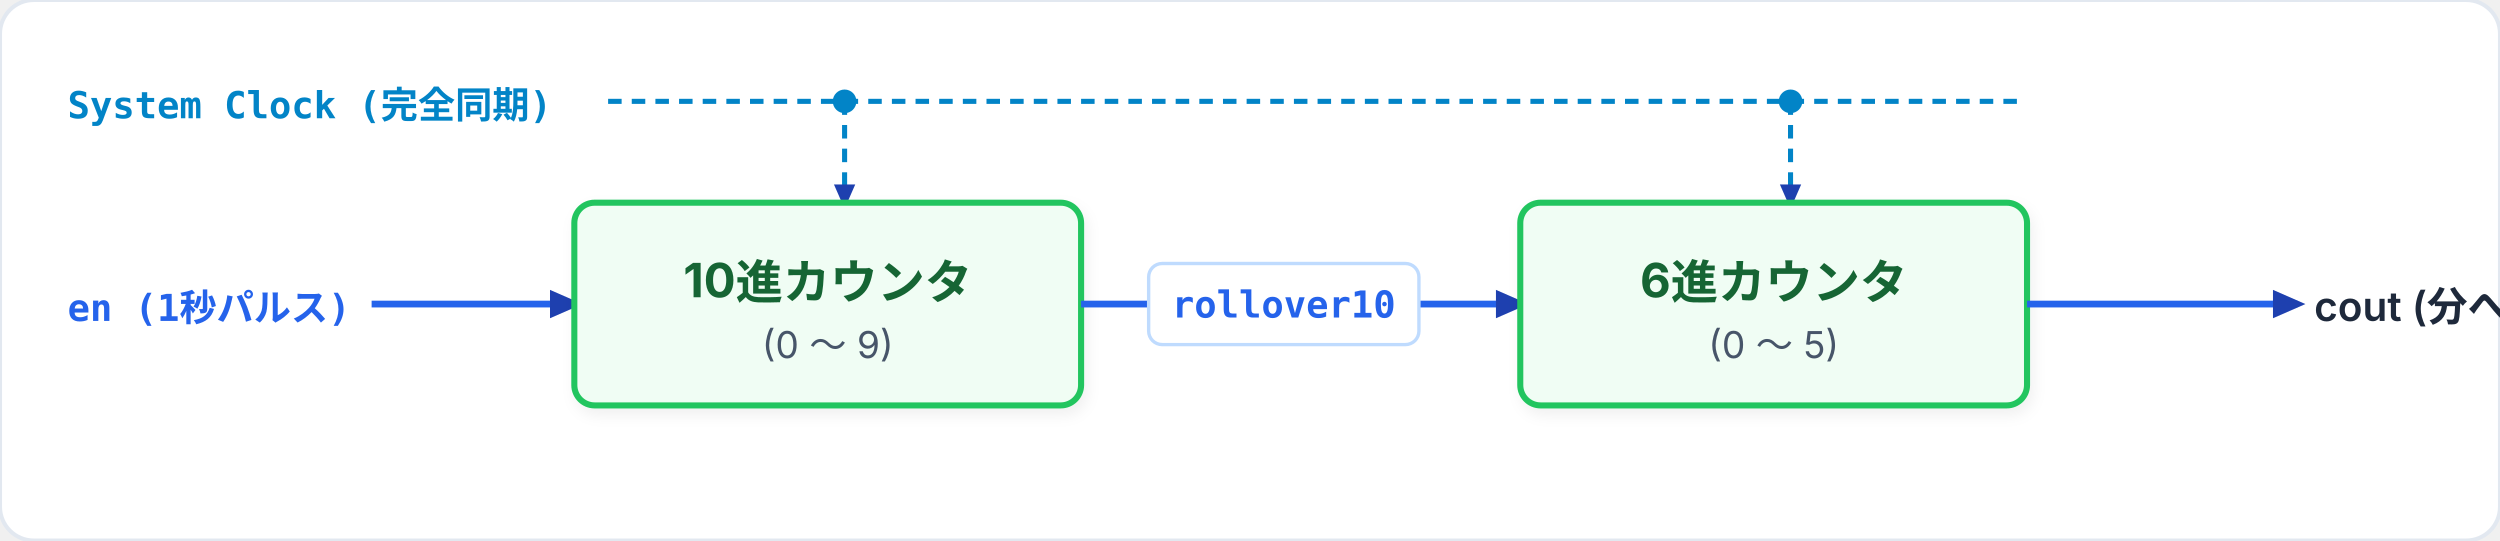
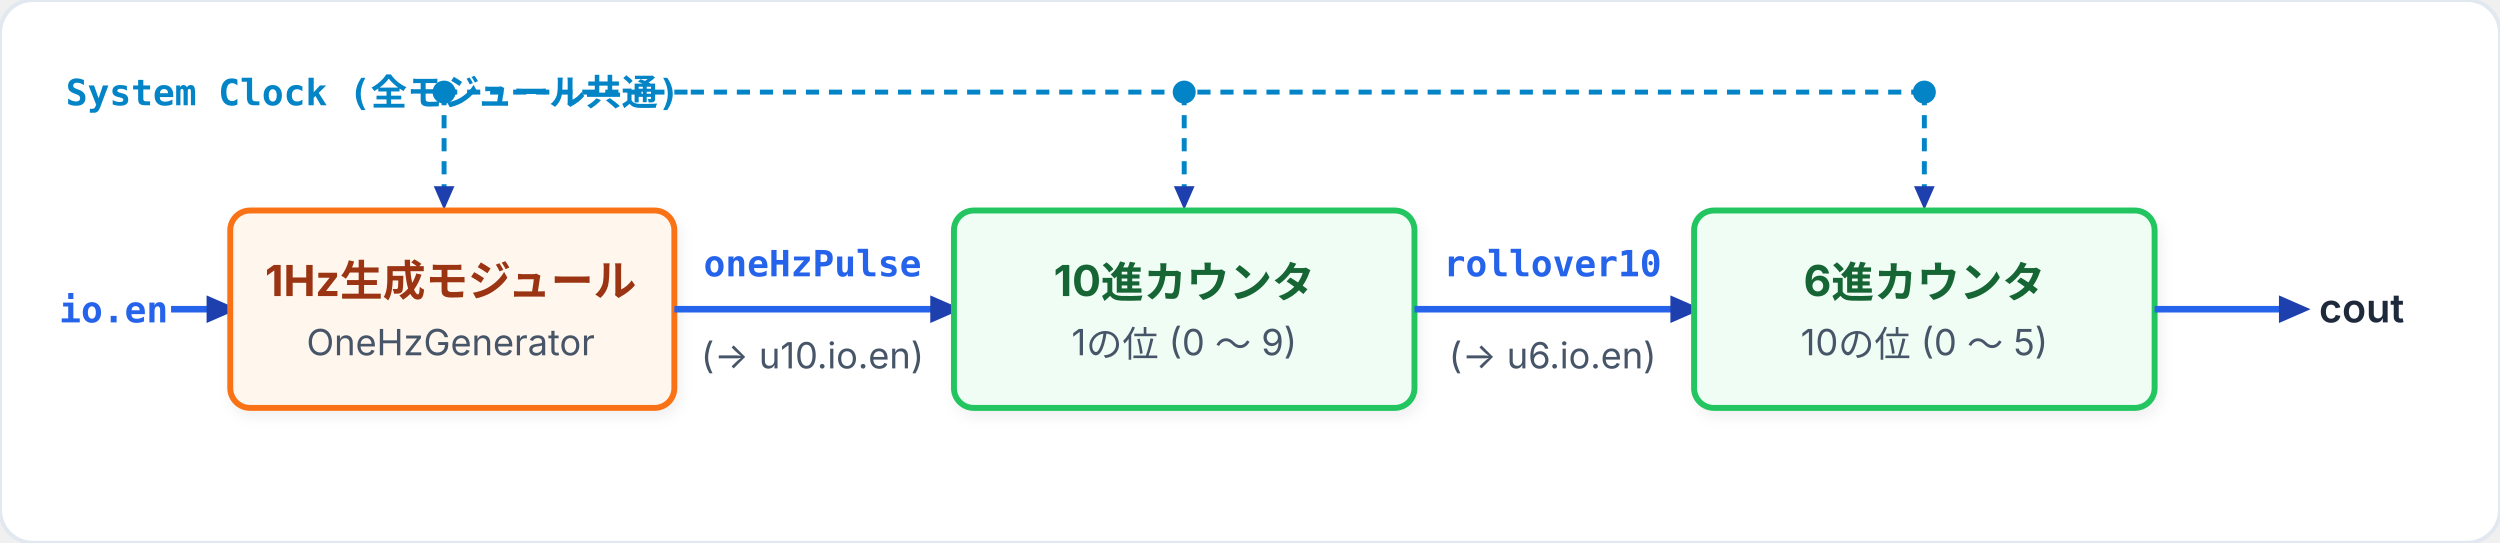
- <svg xmlns="http://www.w3.org/2000/svg" viewBox="0 0 740 160" width="100%" height="100%">
+ <svg xmlns="http://www.w3.org/2000/svg" viewBox="0 0 760 165" width="100%" height="100%">
  <style>
-     .title { font-family: system-ui, -apple-system, sans-serif; font-size: 14px; font-weight: 700; fill: #0f172a; text-anchor: middle; }
+     .title { font-family: system-ui, -apple-system, sans-serif; font-size: 13px; font-weight: 700; fill: #0f172a; text-anchor: middle; }
    .subtitle { font-family: system-ui, -apple-system, sans-serif; font-size: 11px; fill: #475569; text-anchor: middle; }
    .label { font-family: system-ui, -apple-system, sans-serif; font-size: 12px; font-weight: 600; fill: #1e293b; }
    .wire-label { font-family: 'SF Mono', Consolas, Monaco, monospace; font-size: 11px; fill: #2563eb; font-weight: 600; }
    .wire { stroke: #2563eb; stroke-width: 2; fill: none; }
-     .wire-subtle { stroke: #64748b; stroke-width: 1.5; fill: none; }
    .wire-clk { stroke: #0284c7; stroke-width: 1.5; stroke-dasharray: 4,3; fill: none; }
-     .feedback-wire { stroke: #2563eb; stroke-width: 2.2; fill: none; }
-     .box-comb { fill: #eff6ff; stroke: #3b82f6; stroke-width: 1.8; rx: 8; filter: url(#shadow); }
    .box-seq { fill: #f0fdf4; stroke: #22c55e; stroke-width: 1.8; rx: 6; filter: url(#shadow); }
-     .box-ctrl { fill: #faf5ff; stroke: #a855f7; stroke-width: 1.8; rx: 8; filter: url(#shadow); }
-     .box-mem { fill: #fff7ed; stroke: #f97316; stroke-width: 1.8; rx: 8; filter: url(#shadow); }
-     .box-bad { fill: #fef2f2; stroke: #ef4444; stroke-width: 1.8; rx: 8; }
-     .gate { fill: #ffffff; stroke: #1e40af; stroke-width: 1.8; }
+     .box-mem { fill: #fff7ed; stroke: #f97316; stroke-width: 1.8; rx: 6; filter: url(#shadow); }
  </style>
  <defs>
    <marker id="arrow" viewBox="0 0 10 10" refX="6" refY="5" markerWidth="6" markerHeight="6" orient="auto">
      <path d="M 0 1.5 L 8 5 L 0 8.5 z" fill="#1e40af" />
    </marker>
-     <marker id="arrow-subtle" viewBox="0 0 10 10" refX="6" refY="5" markerWidth="6" markerHeight="6" orient="auto">
-       <path d="M 0 2 L 7 5 L 0 8 z" fill="#475569" />
-     </marker>
-     <marker id="arrow-red" viewBox="0 0 10 10" refX="6" refY="5" markerWidth="6" markerHeight="6" orient="auto">
-       <path d="M 0 1.5 L 8 5 L 0 8.5 z" fill="#dc2626" />
-     </marker>
-     <marker id="arrow-green" viewBox="0 0 10 10" refX="6" refY="5" markerWidth="6" markerHeight="6" orient="auto">
-       <path d="M 0 1.5 L 8 5 L 0 8.5 z" fill="#16a34a" />
-     </marker>
    <filter id="shadow" x="-3%" y="-6%" width="106%" height="116%" filterUnits="userSpaceOnUse">
      <feDropShadow dx="1" dy="2" stdDeviation="2" flood-color="#0f172a" flood-opacity="0.06" />
    </filter>
  </defs>
-   <rect width="740" height="160" fill="#ffffff" rx="10" stroke="#e2e8f0" stroke-width="1.2" />
-   <text x="20" y="35" class="wire-label" style="fill:#0284c7;">System Clock (完全同期)</text>
-   <line x1="180" y1="30" x2="600" y2="30" class="wire-clk" />
-   <circle cx="250" cy="30" r="3.5" fill="#0284c7" />
-   <line x1="250" y1="30" x2="250" y2="60" class="wire-clk" marker-end="url(#arrow)" />
-   <circle cx="530" cy="30" r="3.5" fill="#0284c7" />
-   <line x1="530" y1="30" x2="530" y2="60" class="wire-clk" marker-end="url(#arrow)" />
-   <text x="20" y="95" class="wire-label">en (1秒パルス)</text>
-   <line x1="110" y1="90" x2="170" y2="90" class="wire" marker-end="url(#arrow)" />
-   <rect x="170" y="60" width="150" height="60" class="box-seq" />
-   <text x="245" y="88" class="title" style="fill:#166534;">10進カウンタ</text>
-   <text x="245" y="106" class="subtitle">(0 〜 9)</text>
-   <line x1="320" y1="90" x2="450" y2="90" class="wire" marker-end="url(#arrow)" />
-   <rect x="340" y="78" width="80" height="24" fill="#ffffff" rx="4" stroke="#bfdbfe" />
-   <text x="380" y="94" class="wire-label" text-anchor="middle">rollover10</text>
-   <rect x="450" y="60" width="150" height="60" class="box-seq" />
-   <text x="525" y="88" class="title" style="fill:#166534;">6進カウンタ</text>
-   <text x="525" y="106" class="subtitle">(0 〜 5)</text>
-   <line x1="600" y1="90" x2="680" y2="90" class="wire" marker-end="url(#arrow)" />
-   <text x="685" y="95" class="label">cout (分へ)</text>
+   <rect width="760" height="165" fill="#ffffff" rx="10" stroke="#e2e8f0" stroke-width="1.2" />
+   <text x="20" y="32" class="wire-label" style="fill:#0284c7;">System Clock (全モジュール共通)</text>
+   <line x1="210" y1="28" x2="585" y2="28" class="wire-clk" />
+   <circle cx="135" cy="28" r="3.5" fill="#0284c7" />
+   <line x1="135" y1="28" x2="210" y2="28" class="wire-clk" />
+   <line x1="135" y1="28" x2="135" y2="62" class="wire-clk" marker-end="url(#arrow)" />
+   <circle cx="360" cy="28" r="3.5" fill="#0284c7" />
+   <line x1="360" y1="28" x2="360" y2="62" class="wire-clk" marker-end="url(#arrow)" />
+   <circle cx="585" cy="28" r="3.5" fill="#0284c7" />
+   <line x1="585" y1="28" x2="585" y2="62" class="wire-clk" marker-end="url(#arrow)" />
+   <text x="18" y="98" class="wire-label">io.en</text>
+   <line x1="52" y1="94" x2="70" y2="94" class="wire" marker-end="url(#arrow)" />
+   <rect x="70" y="64" width="135" height="60" class="box-mem" />
+   <text x="137" y="90" class="title" style="fill:#9a3412;">1Hz生成モジュール</text>
+   <text x="137" y="108" class="subtitle">OneHzGenerator</text>
+   <line x1="205" y1="94" x2="290" y2="94" class="wire" marker-end="url(#arrow)" />
+   <text x="247" y="84" class="wire-label" text-anchor="middle">oneHzPulse</text>
+   <text x="247" y="112" class="subtitle" text-anchor="middle">(→ u10.io.en)</text>
+   <rect x="290" y="64" width="140" height="60" class="box-seq" />
+   <text x="360" y="90" class="title" style="fill:#166534;">10進カウンタ</text>
+   <text x="360" y="108" class="subtitle">1の位 (0 〜 9)</text>
+   <line x1="430" y1="94" x2="515" y2="94" class="wire" marker-end="url(#arrow)" />
+   <text x="472" y="84" class="wire-label" text-anchor="middle">rollover10</text>
+   <text x="472" y="112" class="subtitle" text-anchor="middle">(→ u6.io.en)</text>
+   <rect x="515" y="64" width="140" height="60" class="box-seq" />
+   <text x="585" y="90" class="title" style="fill:#166534;">6進カウンタ</text>
+   <text x="585" y="108" class="subtitle">10の位 (0 〜 5)</text>
+   <line x1="655" y1="94" x2="700" y2="94" class="wire" marker-end="url(#arrow)" />
+   <text x="705" y="98" class="label">cout</text>
</svg>
